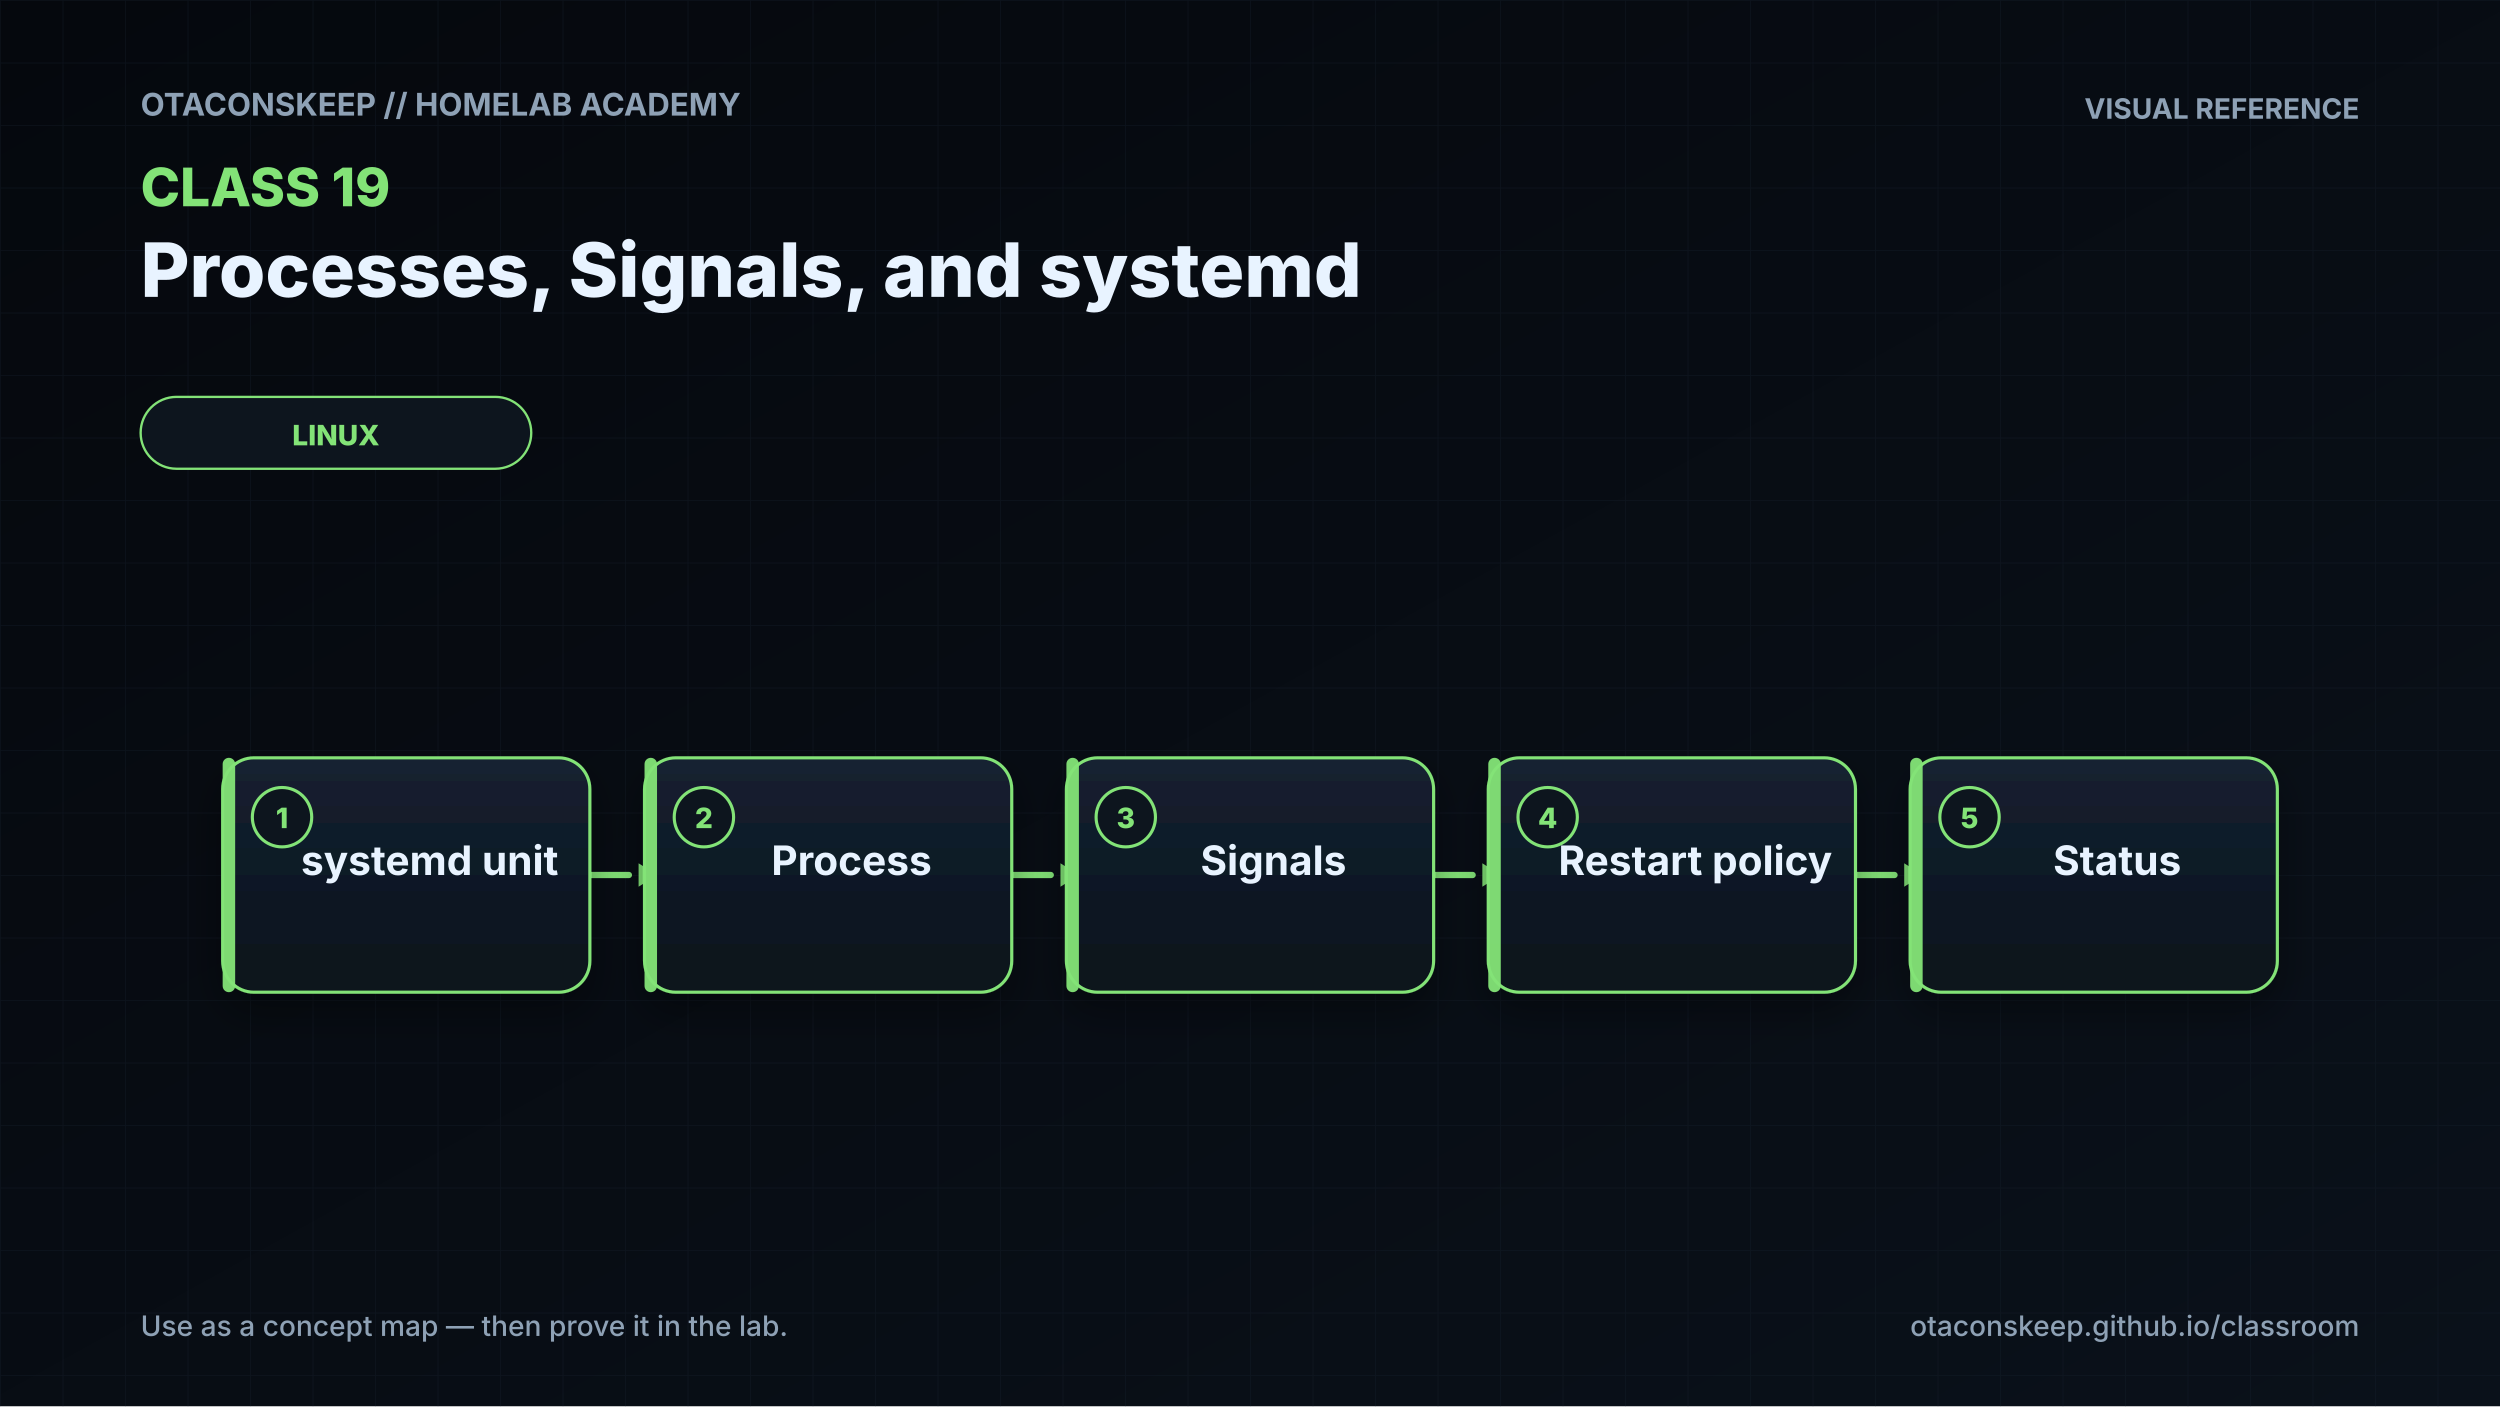
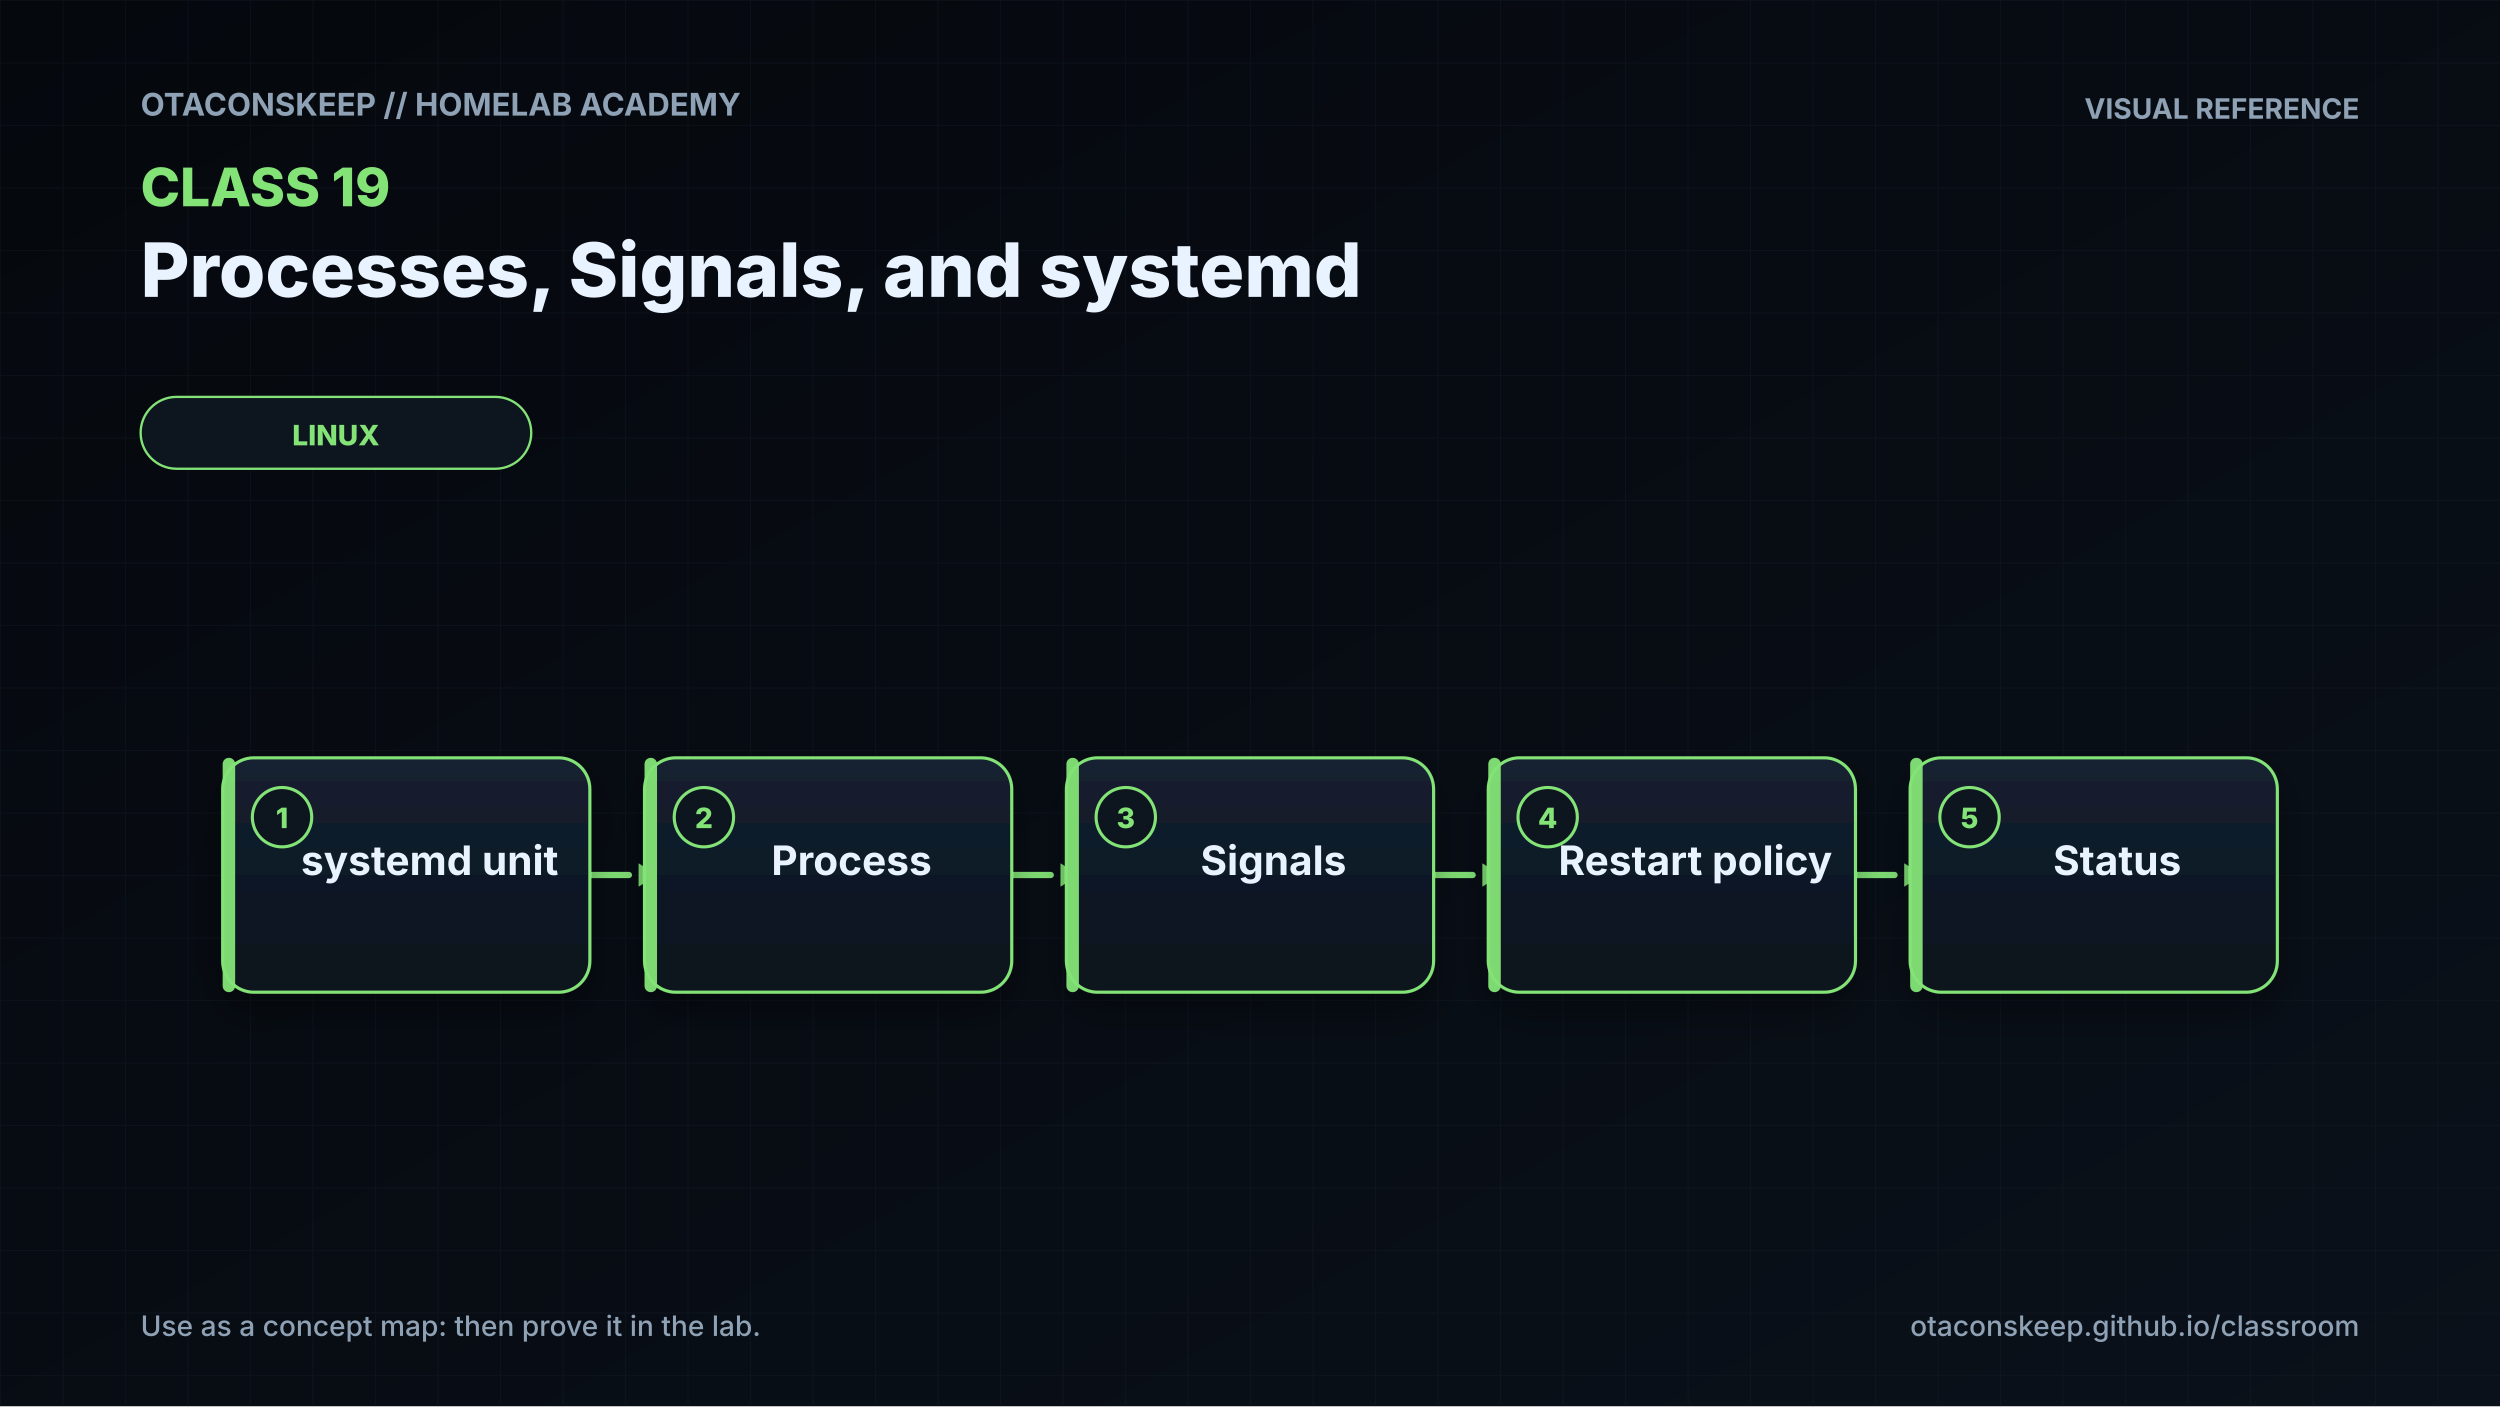
<svg xmlns="http://www.w3.org/2000/svg" width="1600" height="900" viewBox="0 0 1600 900">
  <defs>
    <linearGradient id="bg" x1="0" y1="0" x2="1" y2="1">
      <stop offset="0" stop-color="#05080d" />
      <stop offset="1" stop-color="#0a111a" />
    </linearGradient>
    <linearGradient id="glass" x1="0" y1="0" x2="0" y2="1">
      <stop offset="0" stop-color="#142131" />
      <stop offset="1" stop-color="#0b121b" />
    </linearGradient>
    <filter id="shadow" x="-30%" y="-30%" width="160%" height="160%">
      <feDropShadow dx="0" dy="12" stdDeviation="12" flood-color="#000" flood-opacity="0.35" />
    </filter>
    <filter id="glow">
      <feGaussianBlur stdDeviation="4" result="blur" />
      <feMerge>
        <feMergeNode in="blur" />
        <feMergeNode in="SourceGraphic" />
      </feMerge>
    </filter>
    <pattern id="grid" width="40" height="40" patternUnits="userSpaceOnUse">
      <path d="M 40 0 L 0 0 0 40" fill="none" stroke="#182331" stroke-width="1" opacity="0.55" />
    </pattern>
  </defs>
  <rect width="100%" height="100%" fill="url(#bg)" />
  <rect width="100%" height="100%" fill="url(#grid)" opacity="0.65" />
  <text x="90" y="74" font-family="Inter,Segoe UI,Arial,sans-serif" font-size="20" font-weight="700" fill="#8ea1b5" text-anchor="start" opacity="1">OTACONSKEEP // HOMELAB ACADEMY</text>
  <text x="90" y="132" font-family="Inter,Segoe UI,Arial,sans-serif" font-size="34" font-weight="800" fill="#83e377" text-anchor="start" opacity="1">CLASS 19</text>
  <text x="90" y="190" font-family="Inter,Segoe UI,Arial,sans-serif" font-size="48" font-weight="800" fill="#e8f3ff" text-anchor="start" opacity="1">Processes, Signals, and systemd</text>
  <rect x="90" y="254" width="250" height="46" rx="23" fill="#0d151e" stroke="#83e377" stroke-width="1.5" opacity="1" />
  <text x="215" y="285" font-family="Inter,Segoe UI,Arial,sans-serif" font-size="18" font-weight="800" fill="#83e377" text-anchor="middle" opacity="1">LINUX</text>
  <text x="1510" y="76" font-family="Inter,Segoe UI,Arial,sans-serif" font-size="18" font-weight="700" fill="#8ea1b5" text-anchor="end" opacity="1">VISUAL REFERENCE</text>
  <line x1="369.5" y1="560" x2="402.5" y2="560.0" stroke="#83e377" stroke-width="4" stroke-linecap="round" />
  <polygon points="420.5,560 408.7,567.5 408.7,552.5" fill="#83e377" />
  <line x1="639.5" y1="560" x2="672.5" y2="560.0" stroke="#83e377" stroke-width="4" stroke-linecap="round" />
  <polygon points="690.5,560 678.7,567.5 678.7,552.5" fill="#83e377" />
  <line x1="909.5" y1="560" x2="942.5" y2="560.0" stroke="#83e377" stroke-width="4" stroke-linecap="round" />
  <polygon points="960.5,560 948.7,567.5 948.7,552.5" fill="#83e377" />
  <line x1="1179.5" y1="560" x2="1212.5" y2="560.0" stroke="#83e377" stroke-width="4" stroke-linecap="round" />
  <polygon points="1230.5,560 1218.7,567.5 1218.7,552.5" fill="#83e377" />
  <rect x="142.5" y="485.0" width="235" height="150" rx="20" fill="url(#glass)" stroke="#83e377" stroke-width="2" opacity="1" filter="url(#shadow)" />
  <rect x="142.5" y="485.0" width="8" height="150" rx="4" fill="#83e377" opacity="0.95" />
  <circle cx="180.5" cy="523.0" r="19" fill="#0d151e" stroke="#83e377" stroke-width="2" />
  <text x="180.5" y="530.0" font-family="Inter,Segoe UI,Arial,sans-serif" font-size="18" font-weight="800" fill="#83e377" text-anchor="middle" opacity="1">1</text>
  <text x="275.0" y="560" font-family="Inter,Segoe UI,Arial,sans-serif" font-size="26" font-weight="700" fill="#e8f3ff" text-anchor="middle" opacity="1">systemd unit</text>
  <rect x="412.5" y="485.0" width="235" height="150" rx="20" fill="url(#glass)" stroke="#83e377" stroke-width="2" opacity="1" filter="url(#shadow)" />
  <rect x="412.5" y="485.0" width="8" height="150" rx="4" fill="#83e377" opacity="0.95" />
  <circle cx="450.5" cy="523.0" r="19" fill="#0d151e" stroke="#83e377" stroke-width="2" />
  <text x="450.5" y="530.0" font-family="Inter,Segoe UI,Arial,sans-serif" font-size="18" font-weight="800" fill="#83e377" text-anchor="middle" opacity="1">2</text>
  <text x="545.0" y="560" font-family="Inter,Segoe UI,Arial,sans-serif" font-size="26" font-weight="700" fill="#e8f3ff" text-anchor="middle" opacity="1">Process</text>
  <rect x="682.5" y="485.0" width="235" height="150" rx="20" fill="url(#glass)" stroke="#83e377" stroke-width="2" opacity="1" filter="url(#shadow)" />
  <rect x="682.5" y="485.0" width="8" height="150" rx="4" fill="#83e377" opacity="0.95" />
  <circle cx="720.5" cy="523.0" r="19" fill="#0d151e" stroke="#83e377" stroke-width="2" />
  <text x="720.5" y="530.0" font-family="Inter,Segoe UI,Arial,sans-serif" font-size="18" font-weight="800" fill="#83e377" text-anchor="middle" opacity="1">3</text>
  <text x="815.0" y="560" font-family="Inter,Segoe UI,Arial,sans-serif" font-size="26" font-weight="700" fill="#e8f3ff" text-anchor="middle" opacity="1">Signals</text>
  <rect x="952.5" y="485.0" width="235" height="150" rx="20" fill="url(#glass)" stroke="#83e377" stroke-width="2" opacity="1" filter="url(#shadow)" />
  <rect x="952.5" y="485.0" width="8" height="150" rx="4" fill="#83e377" opacity="0.95" />
  <circle cx="990.5" cy="523.0" r="19" fill="#0d151e" stroke="#83e377" stroke-width="2" />
  <text x="990.5" y="530.0" font-family="Inter,Segoe UI,Arial,sans-serif" font-size="18" font-weight="800" fill="#83e377" text-anchor="middle" opacity="1">4</text>
  <text x="1085.0" y="560" font-family="Inter,Segoe UI,Arial,sans-serif" font-size="26" font-weight="700" fill="#e8f3ff" text-anchor="middle" opacity="1">Restart policy</text>
  <rect x="1222.5" y="485.0" width="235" height="150" rx="20" fill="url(#glass)" stroke="#83e377" stroke-width="2" opacity="1" filter="url(#shadow)" />
  <rect x="1222.5" y="485.0" width="8" height="150" rx="4" fill="#83e377" opacity="0.95" />
  <circle cx="1260.5" cy="523.0" r="19" fill="#0d151e" stroke="#83e377" stroke-width="2" />
  <text x="1260.5" y="530.0" font-family="Inter,Segoe UI,Arial,sans-serif" font-size="18" font-weight="800" fill="#83e377" text-anchor="middle" opacity="1">5</text>
  <text x="1355.0" y="560" font-family="Inter,Segoe UI,Arial,sans-serif" font-size="26" font-weight="700" fill="#e8f3ff" text-anchor="middle" opacity="1">Status</text>
-   <text x="90" y="855" font-family="Inter,Segoe UI,Arial,sans-serif" font-size="18" font-weight="500" fill="#8ea1b5" text-anchor="start" opacity="1">Use as a concept map — then prove it in the lab.</text>
+   <text x="90" y="855" font-family="Inter,Segoe UI,Arial,sans-serif" font-size="18" font-weight="500" fill="#8ea1b5" text-anchor="start" opacity="1">Use as a concept map: then prove it in the lab.</text>
  <text x="1510" y="855" font-family="Inter,Segoe UI,Arial,sans-serif" font-size="18" font-weight="500" fill="#8ea1b5" text-anchor="end" opacity="1">otaconskeep.github.io/classroom</text>
</svg>
